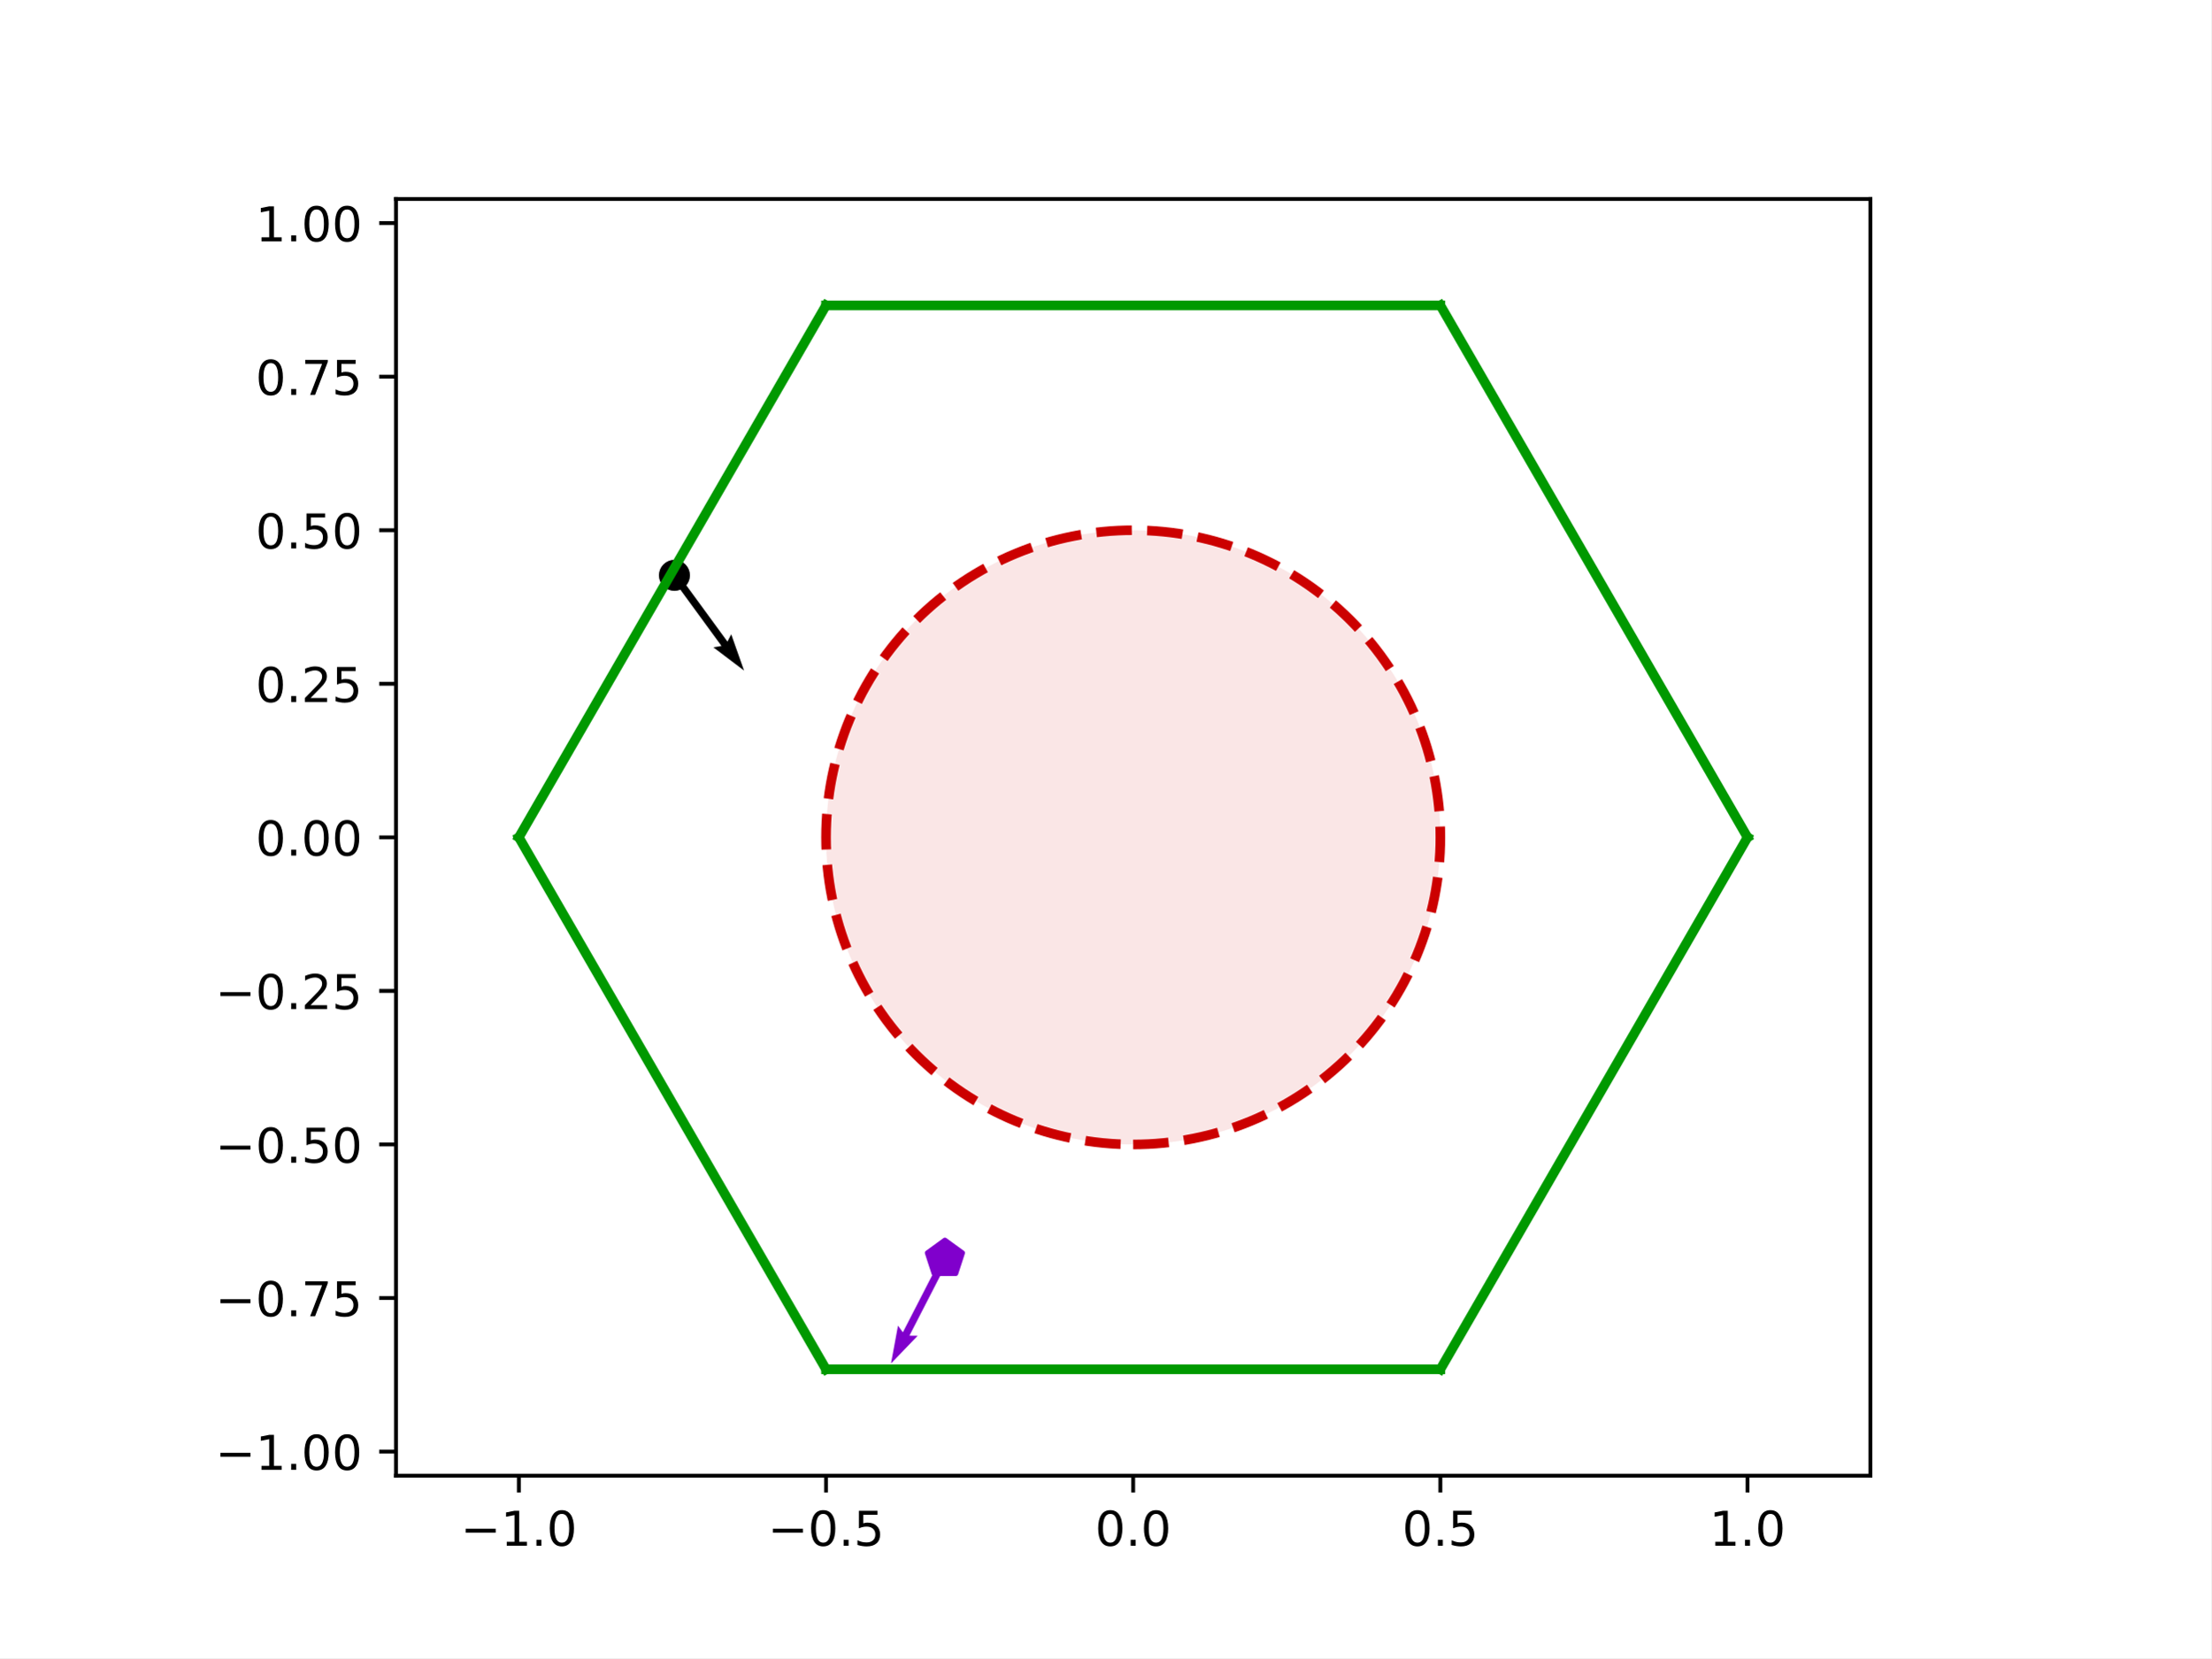
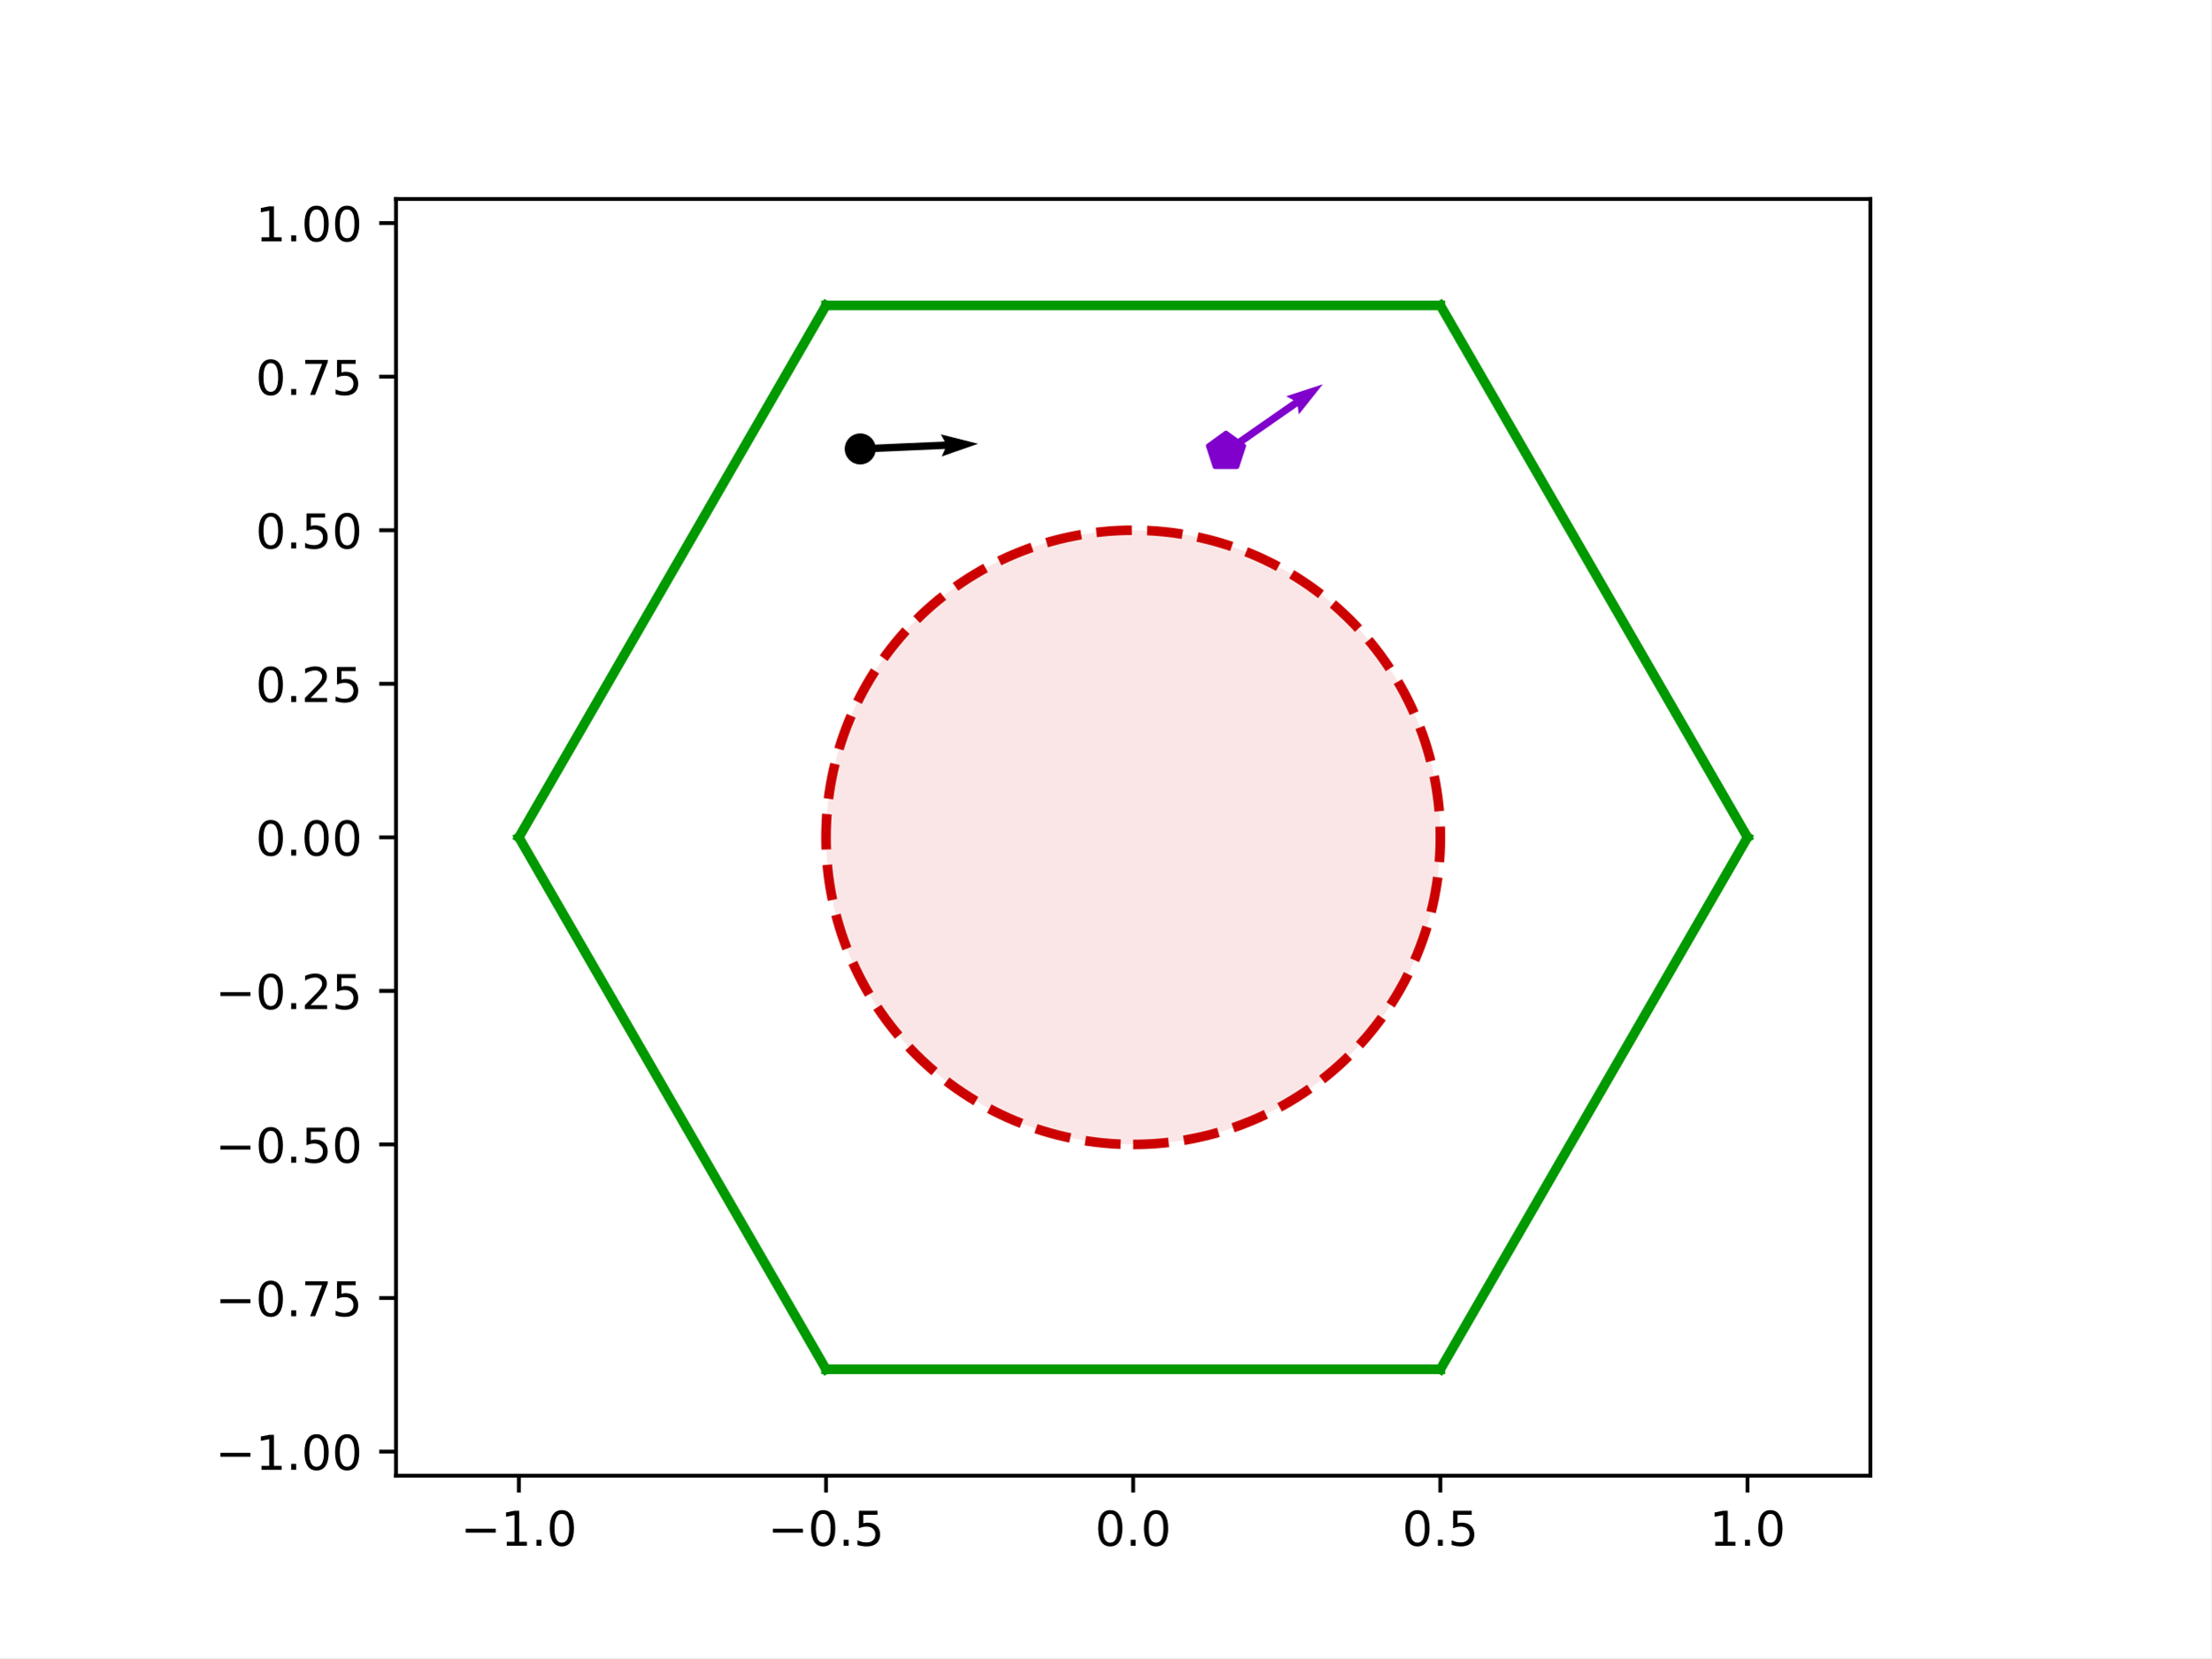
<svg xmlns="http://www.w3.org/2000/svg" xmlns:xlink="http://www.w3.org/1999/xlink" height="345.6pt" version="1.1" viewBox="0 0 460.8 345.6" width="460.8pt">
  <defs>
    <style type="text/css">
*{stroke-linecap:butt;stroke-linejoin:round;}
  </style>
  </defs>
  <g id="figure_1">
    <g id="patch_1">
      <path d="M 0 345.6  L 460.8 345.6  L 460.8 0  L 0 0  z " style="fill:#ffffff;" />
    </g>
    <g id="axes_1">
      <g id="patch_2">
        <path d="M 82.52 307.584  L 389.8 307.584  L 389.8 41.472  L 82.52 41.472  z " style="fill:#ffffff;" />
      </g>
      <g id="PathCollection_1">
        <defs>
-           <path d="M 0 2.739  C 0.726 2.739 1.423 2.45 1.936 1.936  C 2.45 1.423 2.739 0.726 2.739 0  C 2.739 -0.726 2.45 -1.423 1.936 -1.936  C 1.423 -2.45 0.726 -2.739 0 -2.739  C -0.726 -2.739 -1.423 -2.45 -1.936 -1.936  C -2.45 -1.423 -2.739 -0.726 -2.739 0  C -2.739 0.726 -2.45 1.423 -1.936 1.936  C -1.423 2.45 -0.726 2.739 0 2.739  z " id="m27a794f623" style="stroke:#000000;" />
+           <path d="M 0 2.739  C 0.726 2.739 1.423 2.45 1.936 1.936  C 2.45 1.423 2.739 0.726 2.739 0  C 2.739 -0.726 2.45 -1.423 1.936 -1.936  C 1.423 -2.45 0.726 -2.739 0 -2.739  C -0.726 -2.739 -1.423 -2.45 -1.936 -1.936  C -2.45 -1.423 -2.739 -0.726 -2.739 0  C -2.739 0.726 -2.45 1.423 -1.936 1.936  C -1.423 2.45 -0.726 2.739 0 2.739  z " id="m57a0dfd6de" style="stroke:#000000;" />
        </defs>
-         <g clip-path="url(#p1b6551700c)">
-           <use style="stroke:#000000;" x="140.552" xlink:href="#m27a794f623" y="119.917" />
+         <g clip-path="url(#pb79271e05d)">
+           <use style="stroke:#000000;" x="179.276" xlink:href="#m57a0dfd6de" y="93.564" />
        </g>
      </g>
      <g id="Quiver_1">
-         <path clip-path="url(#p1b6551700c)" d="M 141.172 119.463  L 151.598 133.728  L 152.385 132.201  L 155.057 139.763  L 148.663 134.921  L 150.357 134.635  L 139.932 120.37  L 141.172 119.463  " />
+         <path clip-path="url(#pb79271e05d)" d="M 179.243 92.797  L 196.894 92.026  L 196.06 90.525  L 203.835 92.492  L 196.261 95.13  L 196.961 93.561  L 179.31 94.332  L 179.243 92.797  " />
      </g>
      <g id="PathCollection_2">
        <defs>
-           <path d="M 0 -3.873  L -3.683 -1.197  L -2.276 3.133  L 2.276 3.133  L 3.683 -1.197  z " id="m21caa69a2a" style="stroke:#8000cc;" />
+           <path d="M 0 -3.873  L -3.683 -1.197  L -2.276 3.133  L 2.276 3.133  L 3.683 -1.197  z " id="m0f912873a2" style="stroke:#8000cc;" />
        </defs>
-         <g clip-path="url(#p1b6551700c)">
-           <use style="fill:#8000cc;stroke:#8000cc;" x="196.92" xlink:href="#m21caa69a2a" y="262.334" />
+         <g clip-path="url(#pb79271e05d)">
+           <use style="fill:#8000cc;stroke:#8000cc;" x="255.5" xlink:href="#m0f912873a2" y="94.132" />
        </g>
      </g>
      <g id="Quiver_2">
-         <path clip-path="url(#p1b6551700c)" d="M 197.604 262.686  L 189.525 278.399  L 191.243 278.419  L 185.681 284.197  L 187.144 276.311  L 188.159 277.697  L 196.237 261.983  L 197.604 262.686  " style="fill:#8000cc;" />
+         <path clip-path="url(#pb79271e05d)" d="M 255.061 93.502  L 269.563 83.408  L 268.054 82.586  L 275.676 80.089  L 270.687 86.369  L 270.44 84.669  L 255.939 94.763  L 255.061 93.502  " style="fill:#8000cc;" />
      </g>
      <g id="patch_3">
-         <path clip-path="url(#p1b6551700c)" d="M 236.16 238.545  C 253.137 238.545 269.422 231.799 281.427 219.795  C 293.431 207.79 300.177 191.505 300.177 174.528  C 300.177 157.551 293.431 141.266 281.427 129.261  C 269.422 117.257 253.137 110.511 236.16 110.511  C 219.183 110.511 202.898 117.257 190.893 129.261  C 178.889 141.266 172.143 157.551 172.143 174.528  C 172.143 191.505 178.889 207.79 190.893 219.795  C 202.898 231.799 219.183 238.545 236.16 238.545  z " style="fill:#cc0000;fill-opacity:0.1;stroke:#cc0000;stroke-dasharray:7.4,3.2;stroke-dashoffset:0;stroke-linejoin:miter;stroke-width:2;" />
+         <path clip-path="url(#pb79271e05d)" d="M 236.16 238.545  C 253.137 238.545 269.422 231.799 281.427 219.795  C 293.431 207.79 300.177 191.505 300.177 174.528  C 300.177 157.551 293.431 141.266 281.427 129.261  C 269.422 117.257 253.137 110.511 236.16 110.511  C 219.183 110.511 202.898 117.257 190.893 129.261  C 178.889 141.266 172.143 157.551 172.143 174.528  C 172.143 191.505 178.889 207.79 190.893 219.795  C 202.898 231.799 219.183 238.545 236.16 238.545  z " style="fill:#cc0000;fill-opacity:0.1;stroke:#cc0000;stroke-dasharray:7.4,3.2;stroke-dashoffset:0;stroke-linejoin:miter;stroke-width:2;" />
      </g>
      <g id="matplotlib.axis_1">
        <g id="xtick_1">
          <g id="line2d_1">
            <defs>
-               <path d="M 0 0  L 0 3.5  " id="m4a8ca436a1" style="stroke:#000000;stroke-width:0.8;" />
-             </defs>
-             <g>
-               <use style="stroke:#000000;stroke-width:0.8;" x="108.127" xlink:href="#m4a8ca436a1" y="307.584" />
+               <path d="M 0 0  L 0 3.5  " id="me551ae00e1" style="stroke:#000000;stroke-width:0.8;" />
+             </defs>
+             <g>
+               <use style="stroke:#000000;stroke-width:0.8;" x="108.127" xlink:href="#me551ae00e1" y="307.584" />
            </g>
          </g>
          <g id="text_1">
            <defs>
              <path d="M 10.594 35.5  L 73.188 35.5  L 73.188 27.203  L 10.594 27.203  z " id="DejaVuSans-2212" />
              <path d="M 12.406 8.297  L 28.516 8.297  L 28.516 63.922  L 10.984 60.406  L 10.984 69.391  L 28.422 72.906  L 38.281 72.906  L 38.281 8.297  L 54.391 8.297  L 54.391 0  L 12.406 0  z " id="DejaVuSans-31" />
              <path d="M 10.688 12.406  L 21 12.406  L 21 0  L 10.688 0  z " id="DejaVuSans-2e" />
              <path d="M 31.781 66.406  Q 24.172 66.406 20.328 58.906  Q 16.5 51.422 16.5 36.375  Q 16.5 21.391 20.328 13.891  Q 24.172 6.391 31.781 6.391  Q 39.453 6.391 43.281 13.891  Q 47.125 21.391 47.125 36.375  Q 47.125 51.422 43.281 58.906  Q 39.453 66.406 31.781 66.406  z M 31.781 74.219  Q 44.047 74.219 50.516 64.516  Q 56.984 54.828 56.984 36.375  Q 56.984 17.969 50.516 8.266  Q 44.047 -1.422 31.781 -1.422  Q 19.531 -1.422 13.062 8.266  Q 6.594 17.969 6.594 36.375  Q 6.594 54.828 13.062 64.516  Q 19.531 74.219 31.781 74.219  z " id="DejaVuSans-30" />
            </defs>
            <g transform="translate(95.9854 322.1824)scale(0.1 -0.1)">
              <use xlink:href="#DejaVuSans-2212" />
              <use x="83.789" xlink:href="#DejaVuSans-31" />
              <use x="147.412" xlink:href="#DejaVuSans-2e" />
              <use x="179.199" xlink:href="#DejaVuSans-30" />
            </g>
          </g>
        </g>
        <g id="xtick_2">
          <g id="line2d_2">
            <g>
-               <use style="stroke:#000000;stroke-width:0.8;" x="172.143" xlink:href="#m4a8ca436a1" y="307.584" />
+               <use style="stroke:#000000;stroke-width:0.8;" x="172.143" xlink:href="#me551ae00e1" y="307.584" />
            </g>
          </g>
          <g id="text_2">
            <defs>
              <path d="M 10.797 72.906  L 49.516 72.906  L 49.516 64.594  L 19.828 64.594  L 19.828 46.734  Q 21.969 47.469 24.109 47.828  Q 26.266 48.188 28.422 48.188  Q 40.625 48.188 47.75 41.5  Q 54.891 34.812 54.891 23.391  Q 54.891 11.625 47.562 5.094  Q 40.234 -1.422 26.906 -1.422  Q 22.312 -1.422 17.547 -0.641  Q 12.797 0.141 7.719 1.703  L 7.719 11.625  Q 12.109 9.234 16.797 8.062  Q 21.484 6.891 26.703 6.891  Q 35.156 6.891 40.078 11.328  Q 45.016 15.766 45.016 23.391  Q 45.016 31 40.078 35.438  Q 35.156 39.891 26.703 39.891  Q 22.75 39.891 18.812 39.016  Q 14.891 38.141 10.797 36.281  z " id="DejaVuSans-35" />
            </defs>
            <g transform="translate(160.002 322.1824)scale(0.1 -0.1)">
              <use xlink:href="#DejaVuSans-2212" />
              <use x="83.789" xlink:href="#DejaVuSans-30" />
              <use x="147.412" xlink:href="#DejaVuSans-2e" />
              <use x="179.199" xlink:href="#DejaVuSans-35" />
            </g>
          </g>
        </g>
        <g id="xtick_3">
          <g id="line2d_3">
            <g>
-               <use style="stroke:#000000;stroke-width:0.8;" x="236.16" xlink:href="#m4a8ca436a1" y="307.584" />
+               <use style="stroke:#000000;stroke-width:0.8;" x="236.16" xlink:href="#me551ae00e1" y="307.584" />
            </g>
          </g>
          <g id="text_3">
            <g transform="translate(228.2084 322.1824)scale(0.1 -0.1)">
              <use xlink:href="#DejaVuSans-30" />
              <use x="63.623" xlink:href="#DejaVuSans-2e" />
              <use x="95.41" xlink:href="#DejaVuSans-30" />
            </g>
          </g>
        </g>
        <g id="xtick_4">
          <g id="line2d_4">
            <g>
-               <use style="stroke:#000000;stroke-width:0.8;" x="300.177" xlink:href="#m4a8ca436a1" y="307.584" />
+               <use style="stroke:#000000;stroke-width:0.8;" x="300.177" xlink:href="#me551ae00e1" y="307.584" />
            </g>
          </g>
          <g id="text_4">
            <g transform="translate(292.225 322.1824)scale(0.1 -0.1)">
              <use xlink:href="#DejaVuSans-30" />
              <use x="63.623" xlink:href="#DejaVuSans-2e" />
              <use x="95.41" xlink:href="#DejaVuSans-35" />
            </g>
          </g>
        </g>
        <g id="xtick_5">
          <g id="line2d_5">
            <g>
-               <use style="stroke:#000000;stroke-width:0.8;" x="364.193" xlink:href="#m4a8ca436a1" y="307.584" />
+               <use style="stroke:#000000;stroke-width:0.8;" x="364.193" xlink:href="#me551ae00e1" y="307.584" />
            </g>
          </g>
          <g id="text_5">
            <g transform="translate(356.2416 322.1824)scale(0.1 -0.1)">
              <use xlink:href="#DejaVuSans-31" />
              <use x="63.623" xlink:href="#DejaVuSans-2e" />
              <use x="95.41" xlink:href="#DejaVuSans-30" />
            </g>
          </g>
        </g>
      </g>
      <g id="matplotlib.axis_2">
        <g id="ytick_1">
          <g id="line2d_6">
            <defs>
-               <path d="M 0 0  L -3.5 0  " id="mb818ab207f" style="stroke:#000000;stroke-width:0.8;" />
-             </defs>
-             <g>
-               <use style="stroke:#000000;stroke-width:0.8;" x="82.52" xlink:href="#mb818ab207f" y="302.561" />
+               <path d="M 0 0  L -3.5 0  " id="mb3fbe4a6bd" style="stroke:#000000;stroke-width:0.8;" />
+             </defs>
+             <g>
+               <use style="stroke:#000000;stroke-width:0.8;" x="82.52" xlink:href="#mb3fbe4a6bd" y="302.561" />
            </g>
          </g>
          <g id="text_6">
            <g transform="translate(44.87485 306.3604)scale(0.1 -0.1)">
              <use xlink:href="#DejaVuSans-2212" />
              <use x="83.789" xlink:href="#DejaVuSans-31" />
              <use x="147.412" xlink:href="#DejaVuSans-2e" />
              <use x="179.199" xlink:href="#DejaVuSans-30" />
              <use x="242.822" xlink:href="#DejaVuSans-30" />
            </g>
          </g>
        </g>
        <g id="ytick_2">
          <g id="line2d_7">
            <g>
-               <use style="stroke:#000000;stroke-width:0.8;" x="82.52" xlink:href="#mb818ab207f" y="270.553" />
+               <use style="stroke:#000000;stroke-width:0.8;" x="82.52" xlink:href="#mb3fbe4a6bd" y="270.553" />
            </g>
          </g>
          <g id="text_7">
            <defs>
              <path d="M 8.203 72.906  L 55.078 72.906  L 55.078 68.703  L 28.609 0  L 18.312 0  L 43.219 64.594  L 8.203 64.594  z " id="DejaVuSans-37" />
            </defs>
            <g transform="translate(44.87485 274.3521)scale(0.1 -0.1)">
              <use xlink:href="#DejaVuSans-2212" />
              <use x="83.789" xlink:href="#DejaVuSans-30" />
              <use x="147.412" xlink:href="#DejaVuSans-2e" />
              <use x="179.199" xlink:href="#DejaVuSans-37" />
              <use x="242.822" xlink:href="#DejaVuSans-35" />
            </g>
          </g>
        </g>
        <g id="ytick_3">
          <g id="line2d_8">
            <g>
-               <use style="stroke:#000000;stroke-width:0.8;" x="82.52" xlink:href="#mb818ab207f" y="238.545" />
+               <use style="stroke:#000000;stroke-width:0.8;" x="82.52" xlink:href="#mb3fbe4a6bd" y="238.545" />
            </g>
          </g>
          <g id="text_8">
            <g transform="translate(44.87485 242.3438)scale(0.1 -0.1)">
              <use xlink:href="#DejaVuSans-2212" />
              <use x="83.789" xlink:href="#DejaVuSans-30" />
              <use x="147.412" xlink:href="#DejaVuSans-2e" />
              <use x="179.199" xlink:href="#DejaVuSans-35" />
              <use x="242.822" xlink:href="#DejaVuSans-30" />
            </g>
          </g>
        </g>
        <g id="ytick_4">
          <g id="line2d_9">
            <g>
-               <use style="stroke:#000000;stroke-width:0.8;" x="82.52" xlink:href="#mb818ab207f" y="206.536" />
+               <use style="stroke:#000000;stroke-width:0.8;" x="82.52" xlink:href="#mb3fbe4a6bd" y="206.536" />
            </g>
          </g>
          <g id="text_9">
            <defs>
              <path d="M 19.188 8.297  L 53.609 8.297  L 53.609 0  L 7.328 0  L 7.328 8.297  Q 12.938 14.109 22.625 23.891  Q 32.328 33.688 34.812 36.531  Q 39.547 41.844 41.422 45.531  Q 43.312 49.219 43.312 52.781  Q 43.312 58.594 39.234 62.25  Q 35.156 65.922 28.609 65.922  Q 23.969 65.922 18.812 64.312  Q 13.672 62.703 7.812 59.422  L 7.812 69.391  Q 13.766 71.781 18.938 73  Q 24.125 74.219 28.422 74.219  Q 39.75 74.219 46.484 68.547  Q 53.219 62.891 53.219 53.422  Q 53.219 48.922 51.531 44.891  Q 49.859 40.875 45.406 35.406  Q 44.188 33.984 37.641 27.219  Q 31.109 20.453 19.188 8.297  z " id="DejaVuSans-32" />
            </defs>
            <g transform="translate(44.87485 210.3355)scale(0.1 -0.1)">
              <use xlink:href="#DejaVuSans-2212" />
              <use x="83.789" xlink:href="#DejaVuSans-30" />
              <use x="147.412" xlink:href="#DejaVuSans-2e" />
              <use x="179.199" xlink:href="#DejaVuSans-32" />
              <use x="242.822" xlink:href="#DejaVuSans-35" />
            </g>
          </g>
        </g>
        <g id="ytick_5">
          <g id="line2d_10">
            <g>
-               <use style="stroke:#000000;stroke-width:0.8;" x="82.52" xlink:href="#mb818ab207f" y="174.528" />
+               <use style="stroke:#000000;stroke-width:0.8;" x="82.52" xlink:href="#mb3fbe4a6bd" y="174.528" />
            </g>
          </g>
          <g id="text_10">
            <g transform="translate(53.25454 178.3272)scale(0.1 -0.1)">
              <use xlink:href="#DejaVuSans-30" />
              <use x="63.623" xlink:href="#DejaVuSans-2e" />
              <use x="95.41" xlink:href="#DejaVuSans-30" />
              <use x="159.033" xlink:href="#DejaVuSans-30" />
            </g>
          </g>
        </g>
        <g id="ytick_6">
          <g id="line2d_11">
            <g>
-               <use style="stroke:#000000;stroke-width:0.8;" x="82.52" xlink:href="#mb818ab207f" y="142.52" />
+               <use style="stroke:#000000;stroke-width:0.8;" x="82.52" xlink:href="#mb3fbe4a6bd" y="142.52" />
            </g>
          </g>
          <g id="text_11">
            <g transform="translate(53.25454 146.3189)scale(0.1 -0.1)">
              <use xlink:href="#DejaVuSans-30" />
              <use x="63.623" xlink:href="#DejaVuSans-2e" />
              <use x="95.41" xlink:href="#DejaVuSans-32" />
              <use x="159.033" xlink:href="#DejaVuSans-35" />
            </g>
          </g>
        </g>
        <g id="ytick_7">
          <g id="line2d_12">
            <g>
-               <use style="stroke:#000000;stroke-width:0.8;" x="82.52" xlink:href="#mb818ab207f" y="110.511" />
+               <use style="stroke:#000000;stroke-width:0.8;" x="82.52" xlink:href="#mb3fbe4a6bd" y="110.511" />
            </g>
          </g>
          <g id="text_12">
            <g transform="translate(53.25454 114.3106)scale(0.1 -0.1)">
              <use xlink:href="#DejaVuSans-30" />
              <use x="63.623" xlink:href="#DejaVuSans-2e" />
              <use x="95.41" xlink:href="#DejaVuSans-35" />
              <use x="159.033" xlink:href="#DejaVuSans-30" />
            </g>
          </g>
        </g>
        <g id="ytick_8">
          <g id="line2d_13">
            <g>
-               <use style="stroke:#000000;stroke-width:0.8;" x="82.52" xlink:href="#mb818ab207f" y="78.503" />
+               <use style="stroke:#000000;stroke-width:0.8;" x="82.52" xlink:href="#mb3fbe4a6bd" y="78.503" />
            </g>
          </g>
          <g id="text_13">
            <g transform="translate(53.25454 82.30232)scale(0.1 -0.1)">
              <use xlink:href="#DejaVuSans-30" />
              <use x="63.623" xlink:href="#DejaVuSans-2e" />
              <use x="95.41" xlink:href="#DejaVuSans-37" />
              <use x="159.033" xlink:href="#DejaVuSans-35" />
            </g>
          </g>
        </g>
        <g id="ytick_9">
          <g id="line2d_14">
            <g>
-               <use style="stroke:#000000;stroke-width:0.8;" x="82.52" xlink:href="#mb818ab207f" y="46.495" />
+               <use style="stroke:#000000;stroke-width:0.8;" x="82.52" xlink:href="#mb3fbe4a6bd" y="46.495" />
            </g>
          </g>
          <g id="text_14">
            <g transform="translate(53.25454 50.29402)scale(0.1 -0.1)">
              <use xlink:href="#DejaVuSans-31" />
              <use x="63.623" xlink:href="#DejaVuSans-2e" />
              <use x="95.41" xlink:href="#DejaVuSans-30" />
              <use x="159.033" xlink:href="#DejaVuSans-30" />
            </g>
          </g>
        </g>
      </g>
      <g id="line2d_15">
-         <path clip-path="url(#p1b6551700c)" d="M 300.177 63.648  L 172.143 63.648  " style="fill:none;stroke:#009900;stroke-linecap:square;stroke-width:2;" />
+         <path clip-path="url(#pb79271e05d)" d="M 300.177 63.648  L 172.143 63.648  " style="fill:none;stroke:#009900;stroke-linecap:square;stroke-width:2;" />
      </g>
      <g id="line2d_16">
-         <path clip-path="url(#p1b6551700c)" d="M 172.143 63.648  L 108.127 174.528  " style="fill:none;stroke:#009900;stroke-linecap:square;stroke-width:2;" />
+         <path clip-path="url(#pb79271e05d)" d="M 172.143 63.648  L 108.127 174.528  " style="fill:none;stroke:#009900;stroke-linecap:square;stroke-width:2;" />
      </g>
      <g id="line2d_17">
-         <path clip-path="url(#p1b6551700c)" d="M 108.127 174.528  L 172.143 285.408  " style="fill:none;stroke:#009900;stroke-linecap:square;stroke-width:2;" />
+         <path clip-path="url(#pb79271e05d)" d="M 108.127 174.528  L 172.143 285.408  " style="fill:none;stroke:#009900;stroke-linecap:square;stroke-width:2;" />
      </g>
      <g id="line2d_18">
-         <path clip-path="url(#p1b6551700c)" d="M 172.143 285.408  L 300.177 285.408  " style="fill:none;stroke:#009900;stroke-linecap:square;stroke-width:2;" />
+         <path clip-path="url(#pb79271e05d)" d="M 172.143 285.408  L 300.177 285.408  " style="fill:none;stroke:#009900;stroke-linecap:square;stroke-width:2;" />
      </g>
      <g id="line2d_19">
-         <path clip-path="url(#p1b6551700c)" d="M 300.177 285.408  L 364.193 174.528  " style="fill:none;stroke:#009900;stroke-linecap:square;stroke-width:2;" />
+         <path clip-path="url(#pb79271e05d)" d="M 300.177 285.408  L 364.193 174.528  " style="fill:none;stroke:#009900;stroke-linecap:square;stroke-width:2;" />
      </g>
      <g id="line2d_20">
-         <path clip-path="url(#p1b6551700c)" d="M 364.193 174.528  L 300.177 63.648  " style="fill:none;stroke:#009900;stroke-linecap:square;stroke-width:2;" />
+         <path clip-path="url(#pb79271e05d)" d="M 364.193 174.528  L 300.177 63.648  " style="fill:none;stroke:#009900;stroke-linecap:square;stroke-width:2;" />
      </g>
      <g id="patch_4">
        <path d="M 82.52 307.584  L 82.52 41.472  " style="fill:none;stroke:#000000;stroke-linecap:square;stroke-linejoin:miter;stroke-width:0.8;" />
      </g>
      <g id="patch_5">
        <path d="M 389.8 307.584  L 389.8 41.472  " style="fill:none;stroke:#000000;stroke-linecap:square;stroke-linejoin:miter;stroke-width:0.8;" />
      </g>
      <g id="patch_6">
        <path d="M 82.52 307.584  L 389.8 307.584  " style="fill:none;stroke:#000000;stroke-linecap:square;stroke-linejoin:miter;stroke-width:0.8;" />
      </g>
      <g id="patch_7">
        <path d="M 82.52 41.472  L 389.8 41.472  " style="fill:none;stroke:#000000;stroke-linecap:square;stroke-linejoin:miter;stroke-width:0.8;" />
      </g>
    </g>
  </g>
  <defs>
-     <clipPath id="p1b6551700c">
+     <clipPath id="pb79271e05d">
      <rect height="266.112" width="307.28" x="82.52" y="41.472" />
    </clipPath>
  </defs>
</svg>
